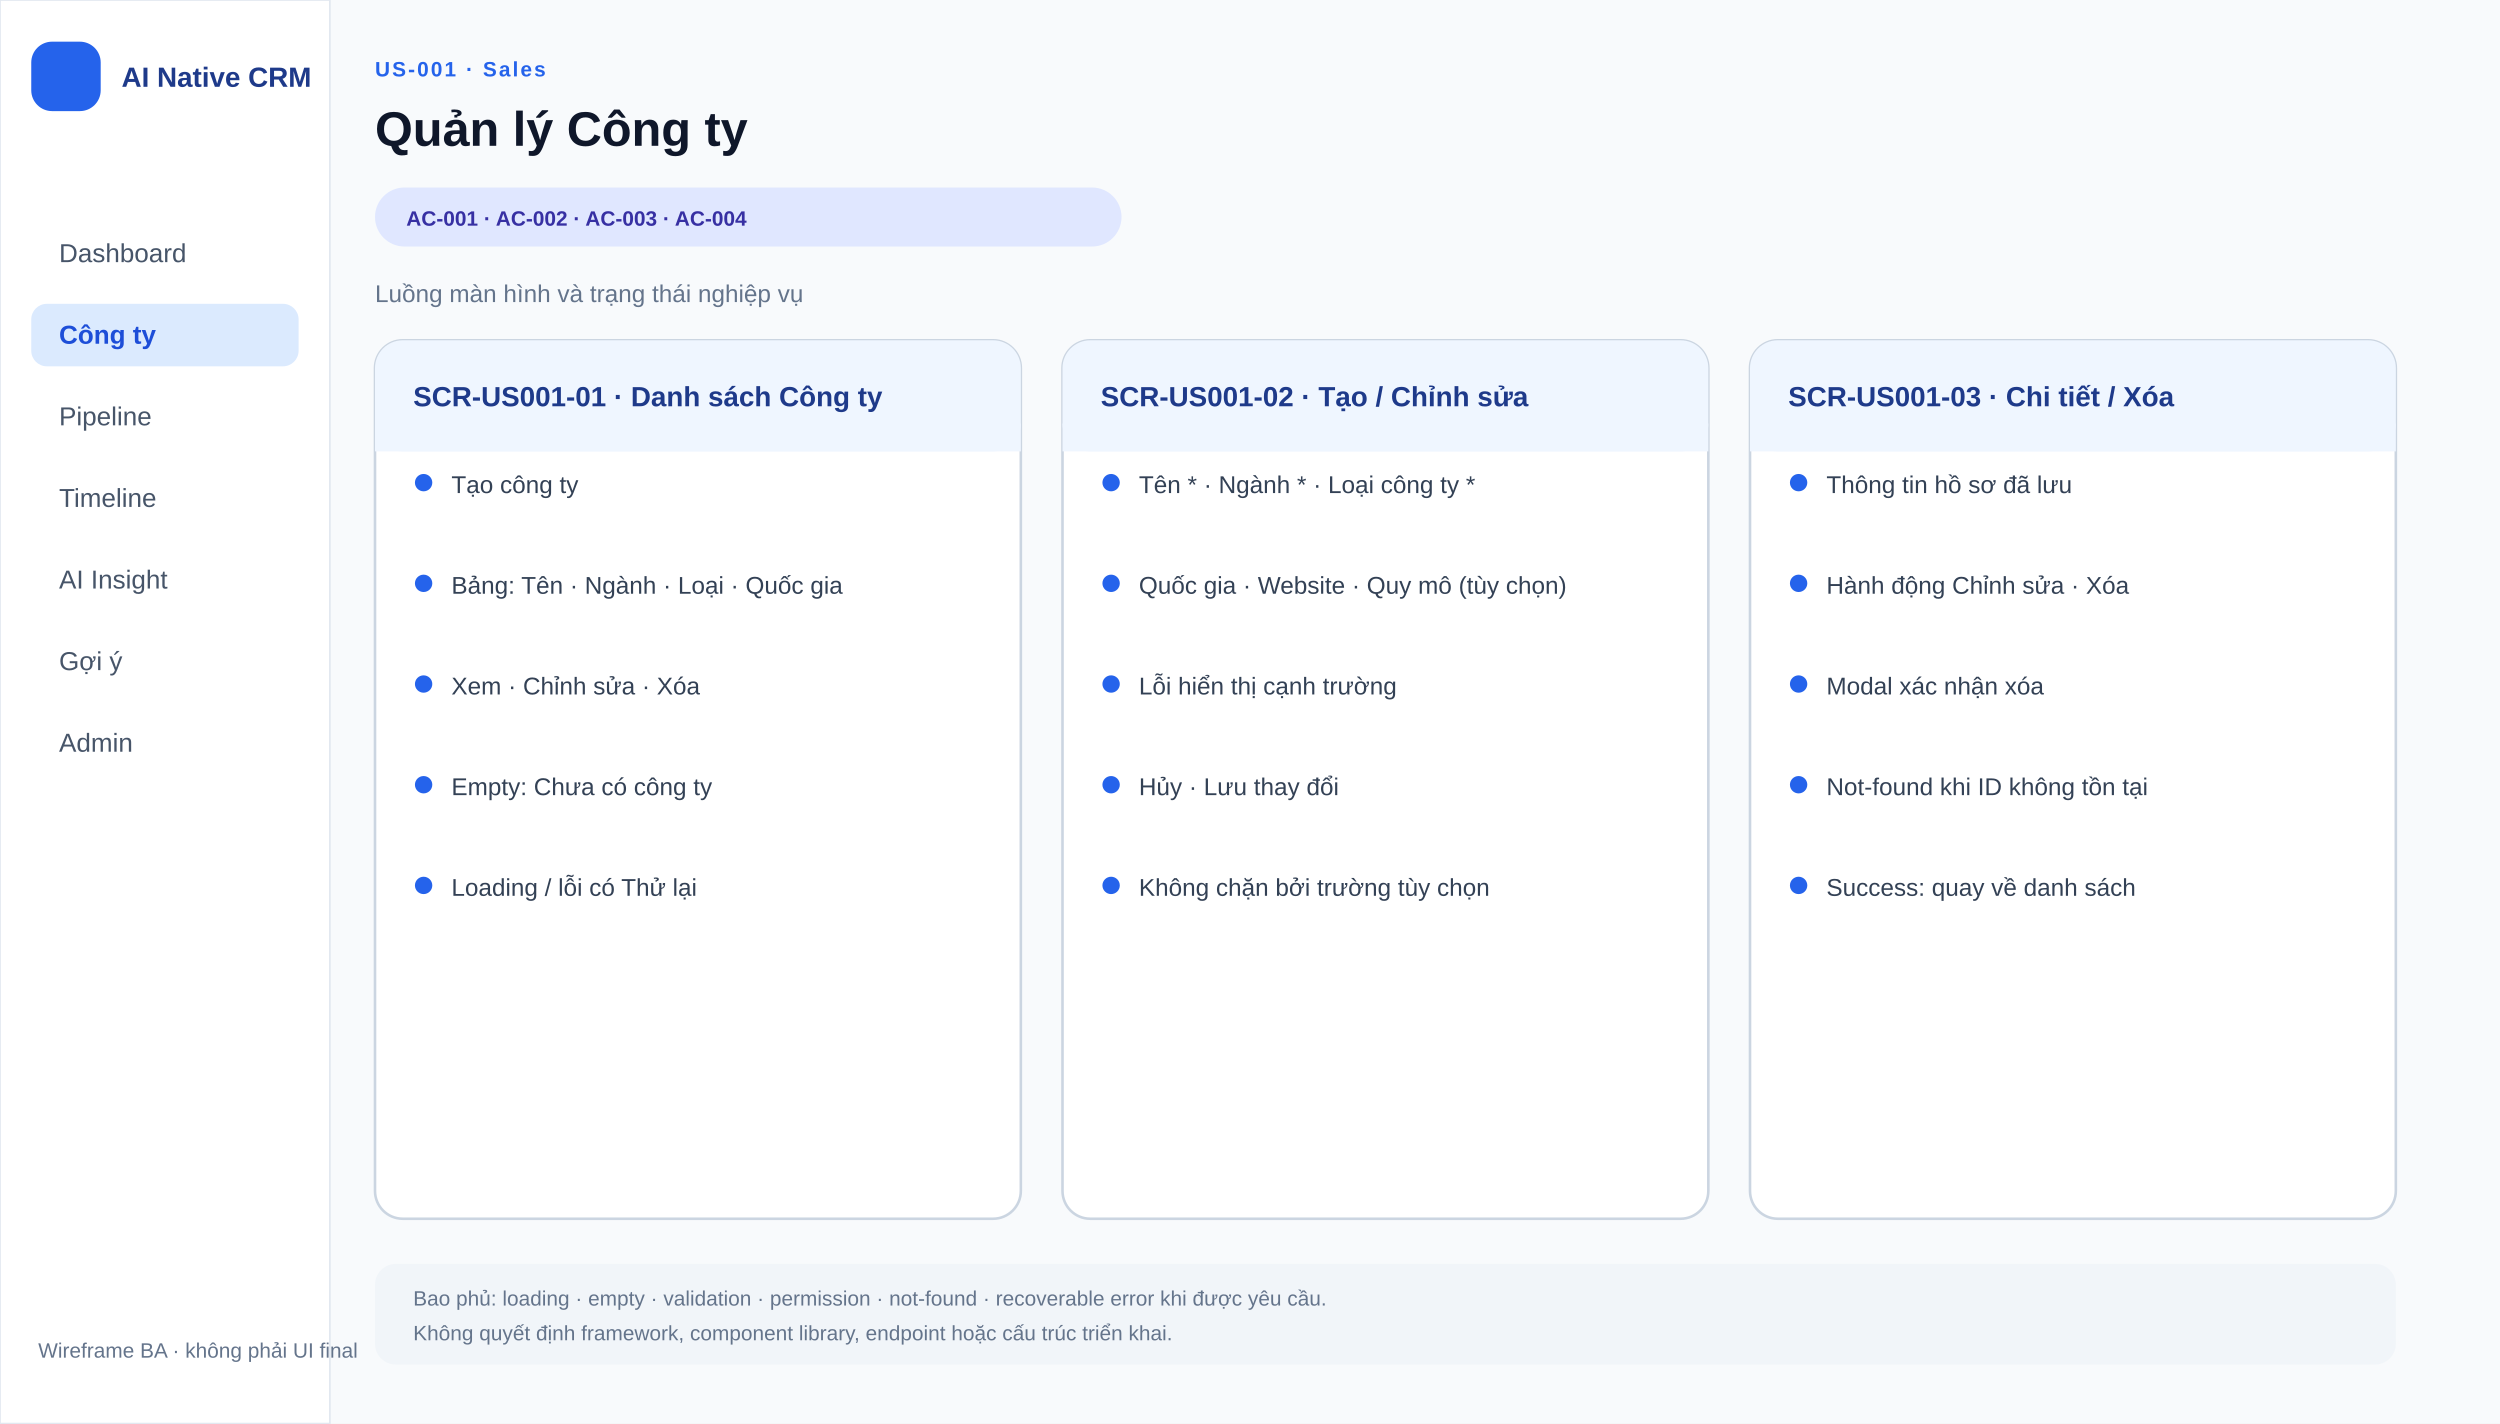
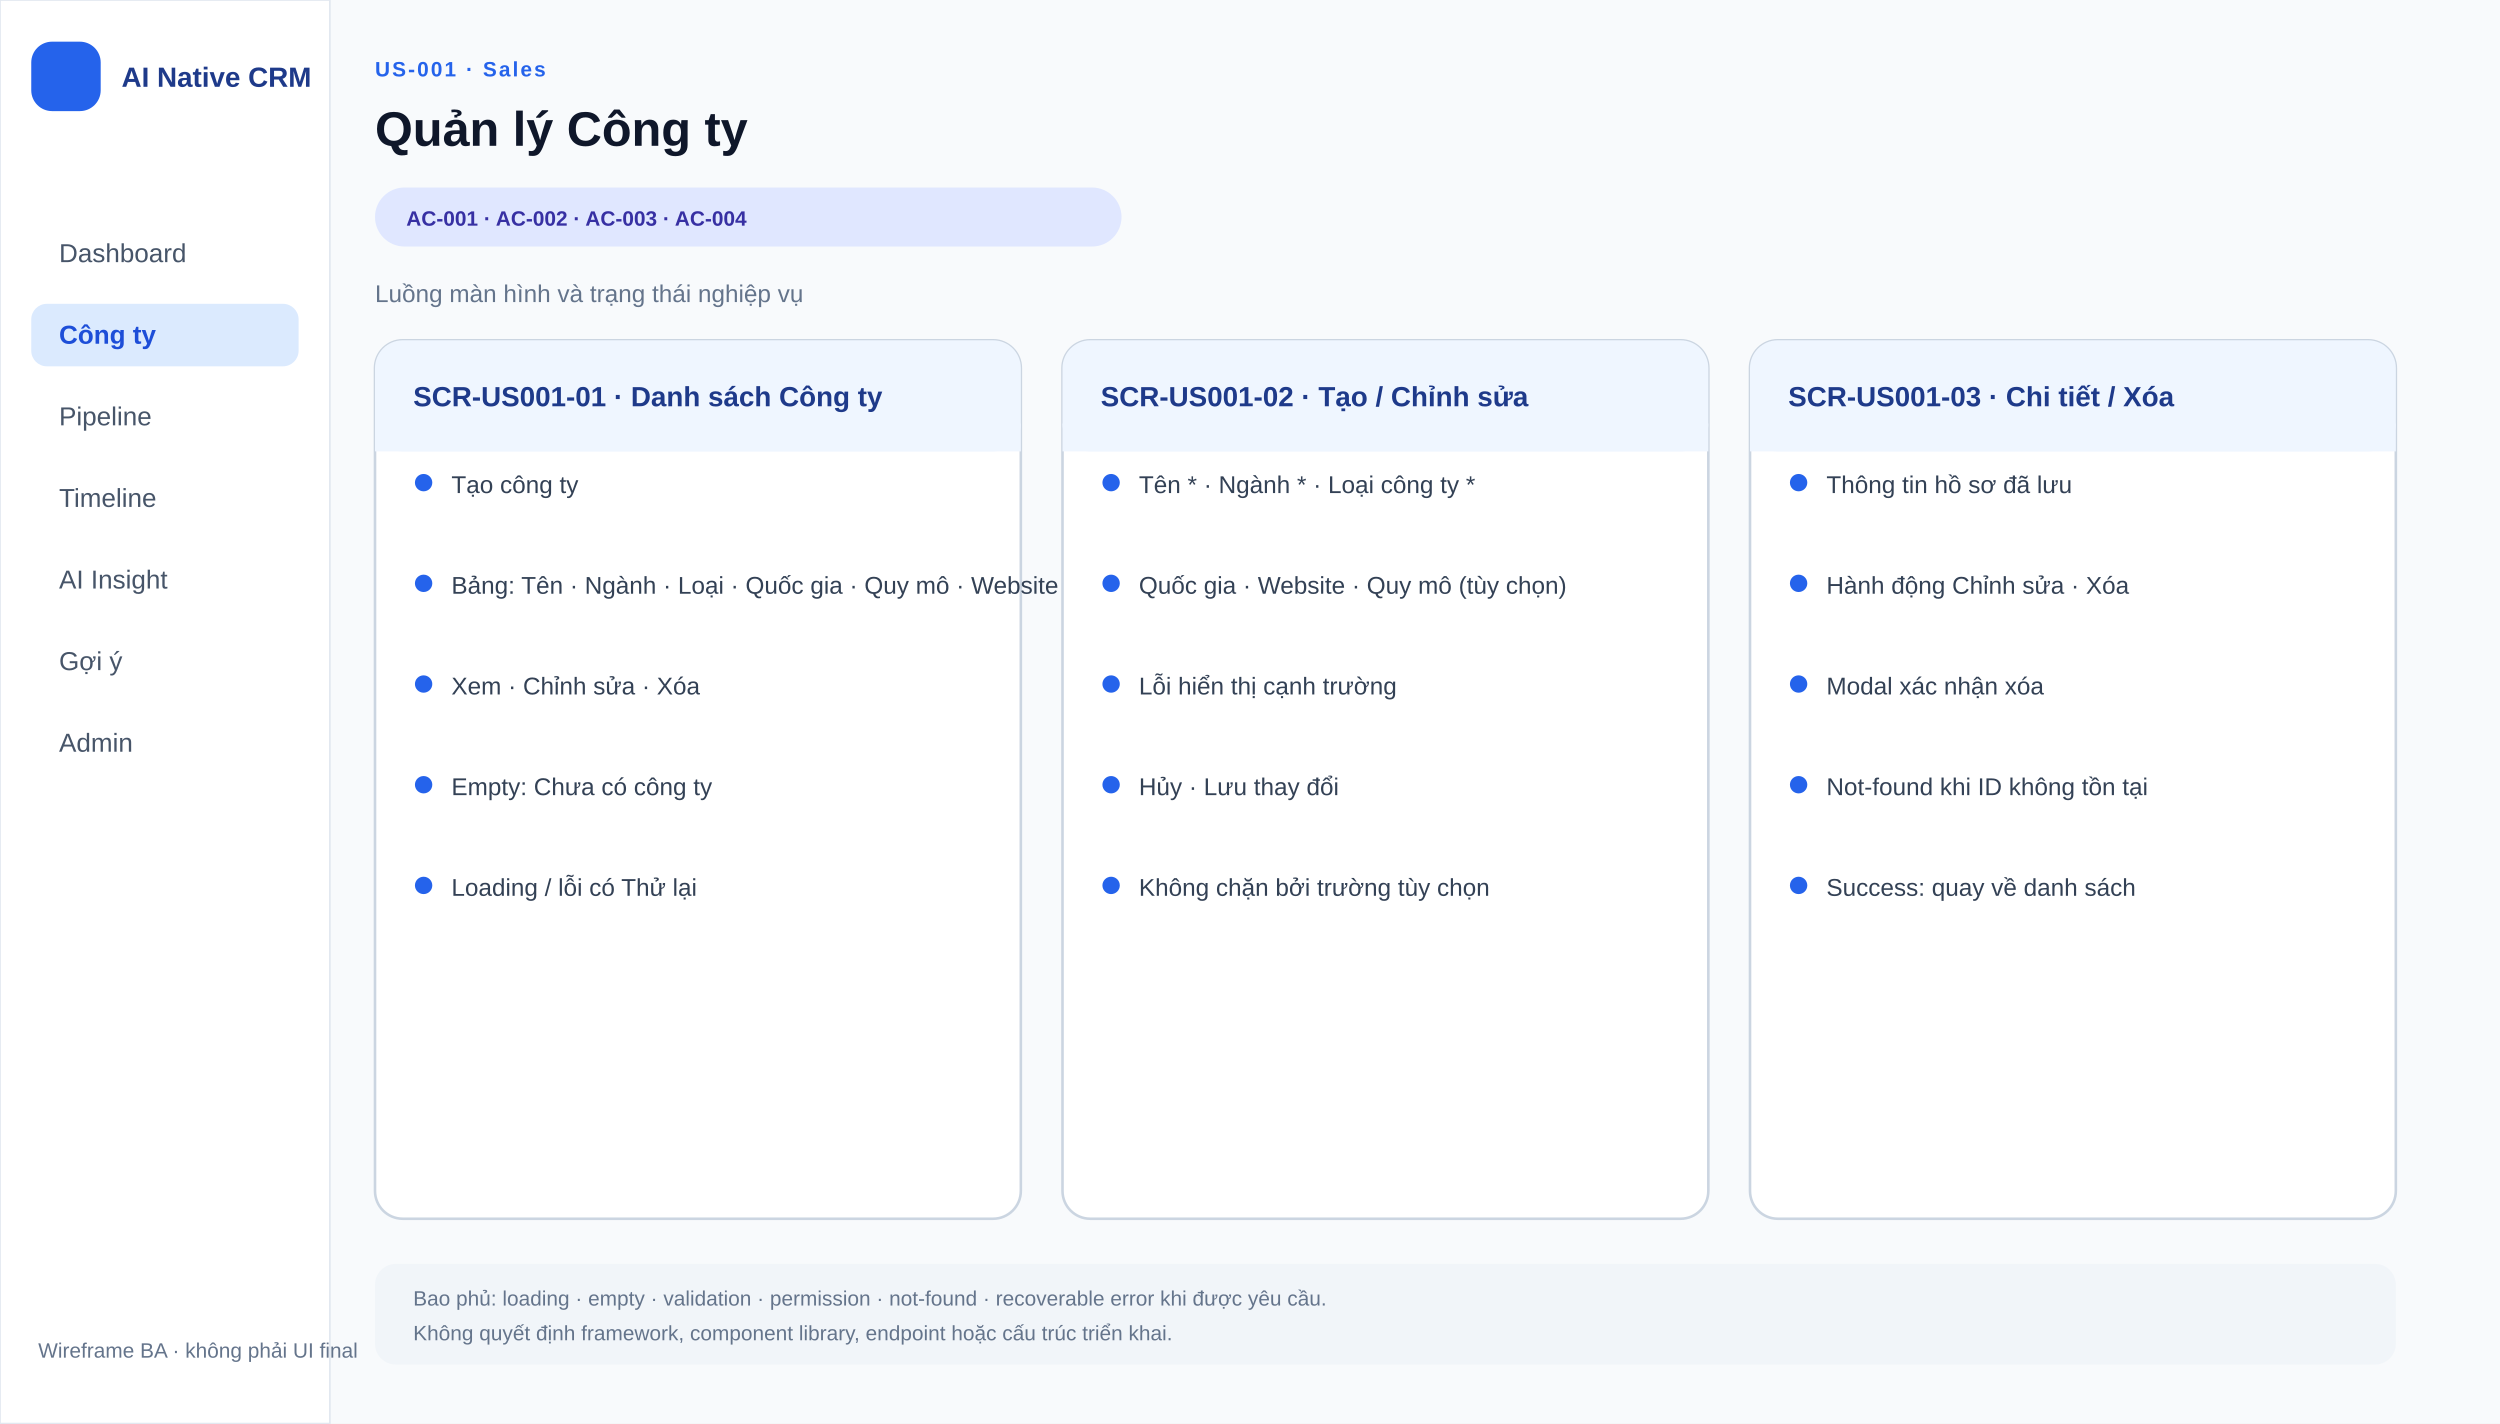
<svg xmlns="http://www.w3.org/2000/svg" width="1440" height="820" viewBox="0 0 1440 820" role="img" aria-labelledby="title desc">
  <style>
.bg{fill:#F8FAFC}.sidebar{fill:#FFFFFF;stroke:#E2E8F0}.panel{fill:#FFFFFF;stroke:#CBD5E1;stroke-width:1.5}.nav{font:500 15px 'Segoe UI',Arial,sans-serif;fill:#475569}.active{fill:#1D4ED8;font-weight:700}.eyebrow{font:700 12px 'Segoe UI',Arial,sans-serif;fill:#2563EB;letter-spacing:1.2px}.h1{font:700 28px 'Segoe UI',Arial,sans-serif;fill:#0F172A}.meta{font:500 14px 'Segoe UI',Arial,sans-serif;fill:#64748B}.paneltitle{font:700 16px 'Segoe UI',Arial,sans-serif;fill:#1E3A8A}.body{font:500 14px 'Segoe UI',Arial,sans-serif;fill:#334155}.chip{fill:#E0E7FF}.chiptext{font:700 12px 'Segoe UI',Arial,sans-serif;fill:#3730A3}.note{font:500 12px 'Segoe UI',Arial,sans-serif;fill:#64748B}
</style>
  <rect width="1440" height="820" class="bg" />
  <rect x="0" y="0" width="190" height="820" class="sidebar" />
  <rect x="18" y="24" width="40" height="40" rx="12" fill="#2563EB" />
  <text x="70" y="50" class="paneltitle">AI Native CRM</text>
  <rect x="18" y="128" width="154" height="36" rx="9" fill="transparent" />
  <text x="34" y="151" class="nav">Dashboard</text>
  <rect x="18" y="175" width="154" height="36" rx="9" fill="#DBEAFE" />
  <text x="34" y="198" class="nav active">Công ty</text>
  <rect x="18" y="222" width="154" height="36" rx="9" fill="transparent" />
  <text x="34" y="245" class="nav">Pipeline</text>
  <rect x="18" y="269" width="154" height="36" rx="9" fill="transparent" />
  <text x="34" y="292" class="nav">Timeline</text>
  <rect x="18" y="316" width="154" height="36" rx="9" fill="transparent" />
  <text x="34" y="339" class="nav">AI Insight</text>
  <rect x="18" y="363" width="154" height="36" rx="9" fill="transparent" />
  <text x="34" y="386" class="nav">Gợi ý</text>
  <rect x="18" y="410" width="154" height="36" rx="9" fill="transparent" />
  <text x="34" y="433" class="nav">Admin</text>
  <text x="22" y="782" class="note">Wireframe BA · không phải UI final</text>
  <text x="216" y="44" class="eyebrow">US-001 · Sales</text>
  <text x="216" y="84" class="h1">Quản lý Công ty</text>
  <rect x="216" y="108" width="430" height="34" rx="17" class="chip" />
  <text x="234" y="130" class="chiptext">AC-001 · AC-002 · AC-003 · AC-004</text>
  <text x="216" y="174" class="meta">Luồng màn hình và trạng thái nghiệp vụ</text>
  <rect x="216" y="196" width="372" height="506" rx="16" class="panel" />
  <rect x="216" y="196" width="372" height="64" rx="16" fill="#EFF6FF" />
  <rect x="216" y="244" width="372" height="16" fill="#EFF6FF" />
  <text x="238" y="234" class="paneltitle">SCR-US001-01 · Danh sách Công ty</text>
  <circle cx="244" cy="278" r="5" fill="#2563EB" />
  <text x="260" y="284" class="body">Tạo công ty</text>
  <circle cx="244" cy="336" r="5" fill="#2563EB" />
-   <text x="260" y="342" class="body">Bảng: Tên · Ngành · Loại · Quốc gia</text>
+   <text x="260" y="342" class="body">Bảng: Tên · Ngành · Loại · Quốc gia · Quy mô · Website</text>
  <circle cx="244" cy="394" r="5" fill="#2563EB" />
  <text x="260" y="400" class="body">Xem · Chỉnh sửa · Xóa</text>
  <circle cx="244" cy="452" r="5" fill="#2563EB" />
  <text x="260" y="458" class="body">Empty: Chưa có công ty</text>
  <circle cx="244" cy="510" r="5" fill="#2563EB" />
  <text x="260" y="516" class="body">Loading / lỗi có Thử lại</text>
  <rect x="612" y="196" width="372" height="506" rx="16" class="panel" />
  <rect x="612" y="196" width="372" height="64" rx="16" fill="#EFF6FF" />
  <rect x="612" y="244" width="372" height="16" fill="#EFF6FF" />
  <text x="634" y="234" class="paneltitle">SCR-US001-02 · Tạo / Chỉnh sửa</text>
  <circle cx="640" cy="278" r="5" fill="#2563EB" />
  <text x="656" y="284" class="body">Tên * · Ngành * · Loại công ty *</text>
  <circle cx="640" cy="336" r="5" fill="#2563EB" />
  <text x="656" y="342" class="body">Quốc gia · Website · Quy mô (tùy chọn)</text>
  <circle cx="640" cy="394" r="5" fill="#2563EB" />
  <text x="656" y="400" class="body">Lỗi hiển thị cạnh trường</text>
  <circle cx="640" cy="452" r="5" fill="#2563EB" />
  <text x="656" y="458" class="body">Hủy · Lưu thay đổi</text>
  <circle cx="640" cy="510" r="5" fill="#2563EB" />
  <text x="656" y="516" class="body">Không chặn bởi trường tùy chọn</text>
  <rect x="1008" y="196" width="372" height="506" rx="16" class="panel" />
  <rect x="1008" y="196" width="372" height="64" rx="16" fill="#EFF6FF" />
  <rect x="1008" y="244" width="372" height="16" fill="#EFF6FF" />
  <text x="1030" y="234" class="paneltitle">SCR-US001-03 · Chi tiết / Xóa</text>
  <circle cx="1036" cy="278" r="5" fill="#2563EB" />
  <text x="1052" y="284" class="body">Thông tin hồ sơ đã lưu</text>
  <circle cx="1036" cy="336" r="5" fill="#2563EB" />
  <text x="1052" y="342" class="body">Hành động Chỉnh sửa · Xóa</text>
  <circle cx="1036" cy="394" r="5" fill="#2563EB" />
  <text x="1052" y="400" class="body">Modal xác nhận xóa</text>
  <circle cx="1036" cy="452" r="5" fill="#2563EB" />
  <text x="1052" y="458" class="body">Not-found khi ID không tồn tại</text>
  <circle cx="1036" cy="510" r="5" fill="#2563EB" />
  <text x="1052" y="516" class="body">Success: quay về danh sách</text>
  <rect x="216" y="728" width="1164" height="58" rx="12" fill="#F1F5F9" />
  <text x="238" y="752" class="note">Bao phủ: loading · empty · validation · permission · not-found · recoverable error khi được yêu cầu.</text>
  <text x="238" y="772" class="note">Không quyết định framework, component library, endpoint hoặc cấu trúc triển khai.</text>
</svg>
